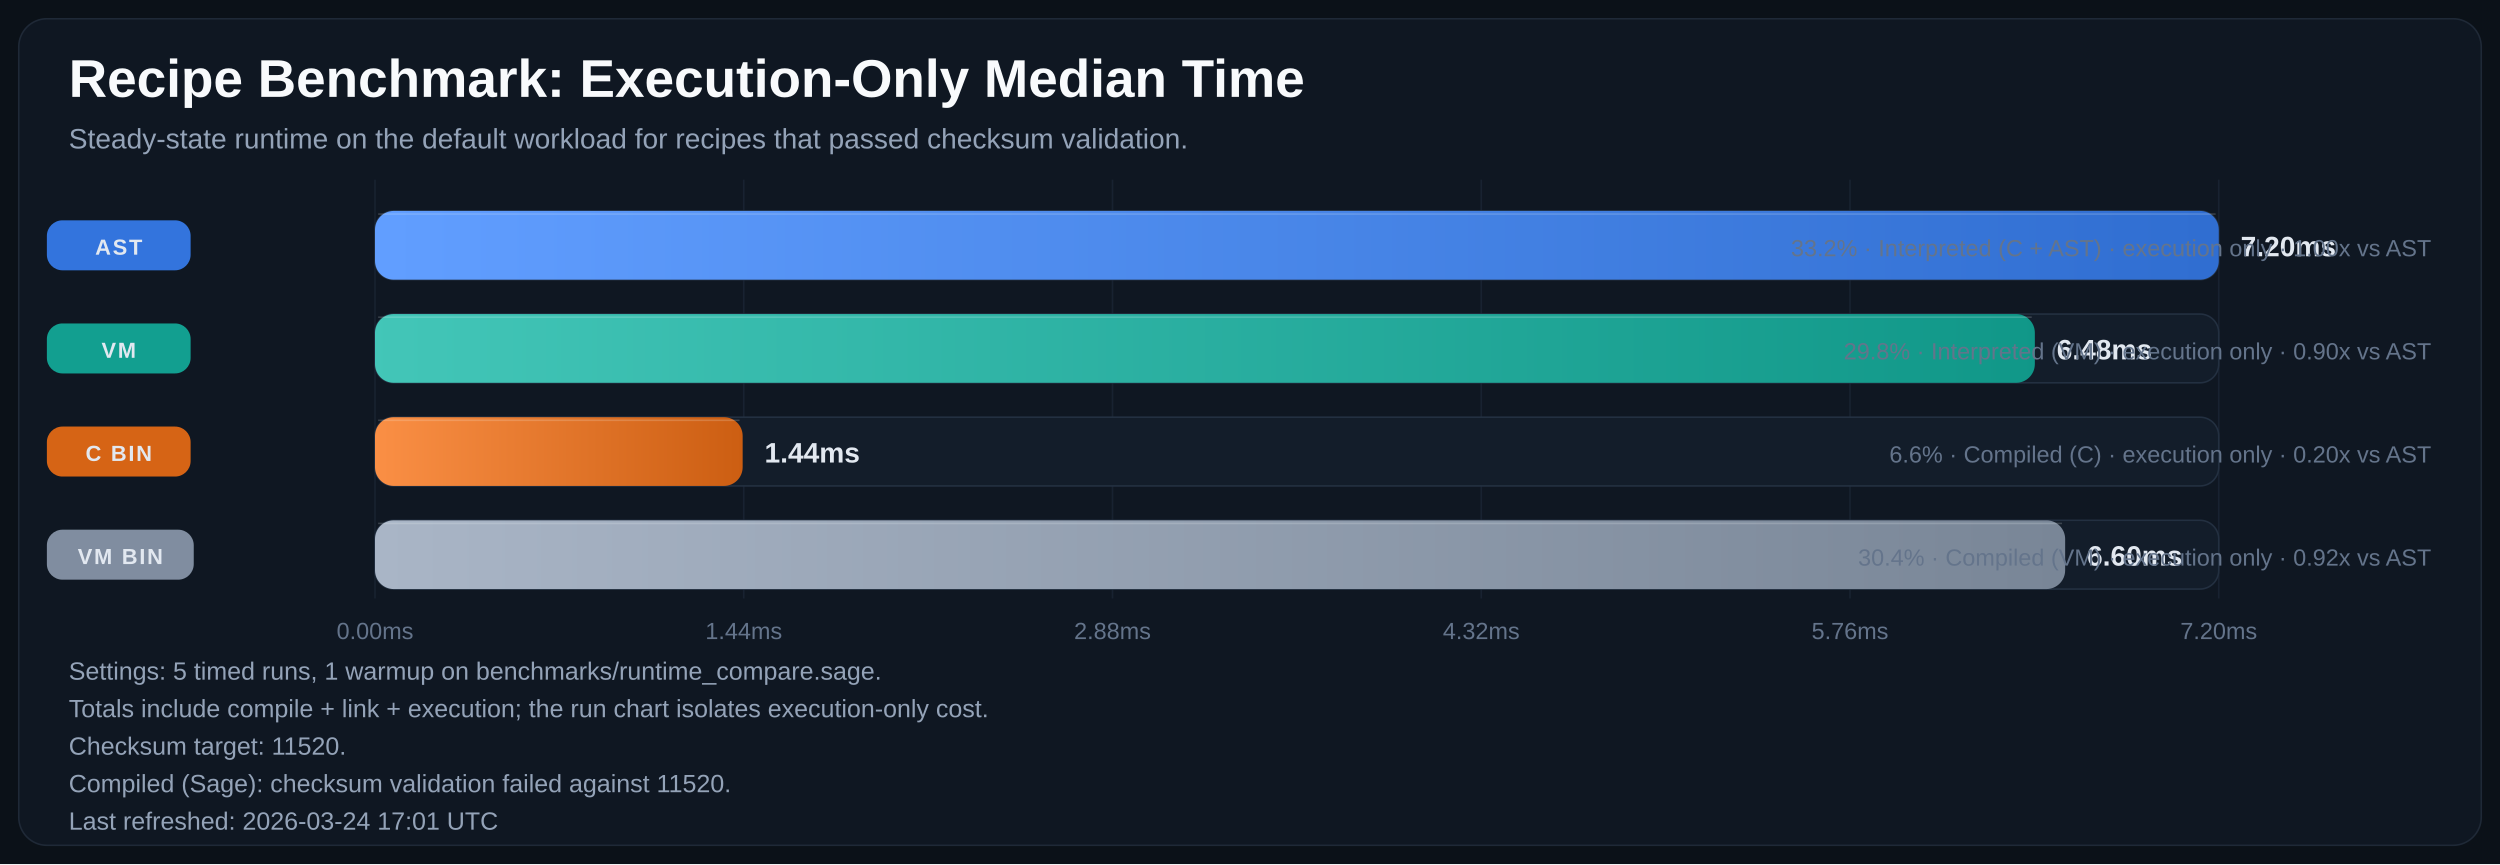
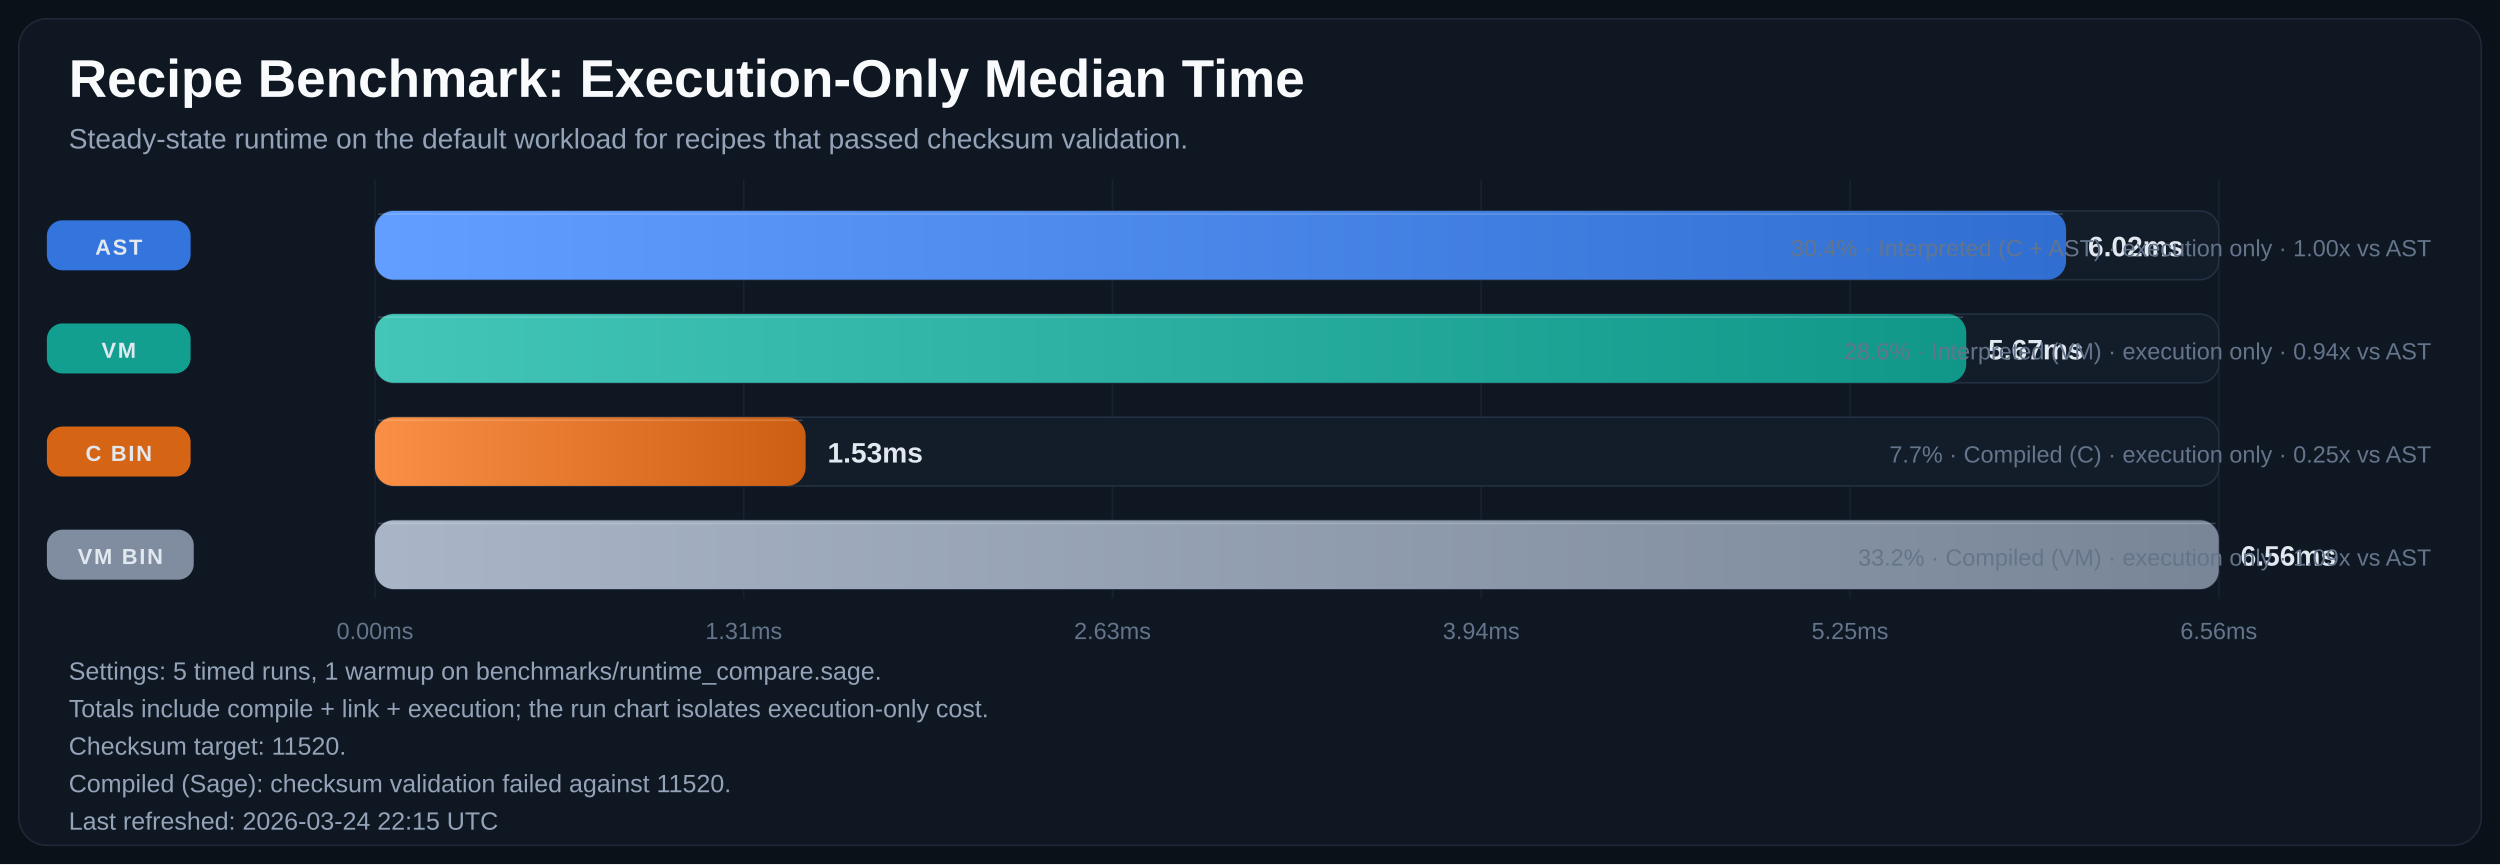
<svg xmlns="http://www.w3.org/2000/svg" width="1600" height="553" viewBox="0 0 1600 553" role="img" aria-labelledby="title desc">
  <defs>
    <linearGradient id="bar-gradient-0" x1="0%" y1="0%" x2="100%" y2="0%">
      <stop offset="0%" stop-color="#619EFF" />
      <stop offset="100%" stop-color="#306ED1" />
    </linearGradient>
    <linearGradient id="bar-gradient-1" x1="0%" y1="0%" x2="100%" y2="0%">
      <stop offset="0%" stop-color="#43C6B8" />
      <stop offset="100%" stop-color="#109788" />
    </linearGradient>
    <linearGradient id="bar-gradient-2" x1="0%" y1="0%" x2="100%" y2="0%">
      <stop offset="0%" stop-color="#FA8F45" />
      <stop offset="100%" stop-color="#CC5E12" />
    </linearGradient>
    <linearGradient id="bar-gradient-3" x1="0%" y1="0%" x2="100%" y2="0%">
      <stop offset="0%" stop-color="#A9B5C6" />
      <stop offset="100%" stop-color="#798697" />
    </linearGradient>
  </defs>
  <rect width="100%" height="100%" fill="#0B1118" />
  <rect x="12" y="12" width="1576" height="529" rx="18" fill="#0F1722" stroke="#1F2937" />
  <text x="44" y="62" fill="#F8FAFC" font-size="34" font-family="Segoe UI, Arial, sans-serif" font-weight="700">Recipe Benchmark: Execution-Only Median Time</text>
  <text x="44" y="95" fill="#94A3B8" font-size="18" font-family="Segoe UI, Arial, sans-serif">Steady-state runtime on the default workload for recipes that passed checksum validation.</text>
  <line x1="240.0" y1="115" x2="240.0" y2="383" stroke="#182231" stroke-width="1" />
  <text x="240.0" y="409" text-anchor="middle" fill="#64748B" font-size="15" font-family="Segoe UI, Arial, sans-serif">0.00ms</text>
  <line x1="476.0" y1="115" x2="476.0" y2="383" stroke="#182231" stroke-width="1" />
-   <text x="476.0" y="409" text-anchor="middle" fill="#64748B" font-size="15" font-family="Segoe UI, Arial, sans-serif">1.44ms</text>
+   <text x="476.0" y="409" text-anchor="middle" fill="#64748B" font-size="15" font-family="Segoe UI, Arial, sans-serif">1.31ms</text>
  <line x1="712.0" y1="115" x2="712.0" y2="383" stroke="#182231" stroke-width="1" />
-   <text x="712.0" y="409" text-anchor="middle" fill="#64748B" font-size="15" font-family="Segoe UI, Arial, sans-serif">2.88ms</text>
+   <text x="712.0" y="409" text-anchor="middle" fill="#64748B" font-size="15" font-family="Segoe UI, Arial, sans-serif">2.63ms</text>
  <line x1="948.0" y1="115" x2="948.0" y2="383" stroke="#182231" stroke-width="1" />
-   <text x="948.0" y="409" text-anchor="middle" fill="#64748B" font-size="15" font-family="Segoe UI, Arial, sans-serif">4.32ms</text>
+   <text x="948.0" y="409" text-anchor="middle" fill="#64748B" font-size="15" font-family="Segoe UI, Arial, sans-serif">3.94ms</text>
  <line x1="1184.0" y1="115" x2="1184.0" y2="383" stroke="#182231" stroke-width="1" />
-   <text x="1184.0" y="409" text-anchor="middle" fill="#64748B" font-size="15" font-family="Segoe UI, Arial, sans-serif">5.76ms</text>
+   <text x="1184.0" y="409" text-anchor="middle" fill="#64748B" font-size="15" font-family="Segoe UI, Arial, sans-serif">5.25ms</text>
  <line x1="1420.0" y1="115" x2="1420.0" y2="383" stroke="#182231" stroke-width="1" />
-   <text x="1420.0" y="409" text-anchor="middle" fill="#64748B" font-size="15" font-family="Segoe UI, Arial, sans-serif">7.20ms</text>
+   <text x="1420.0" y="409" text-anchor="middle" fill="#64748B" font-size="15" font-family="Segoe UI, Arial, sans-serif">6.56ms</text>
  <rect x="30" y="141.0" width="92" height="32" rx="10" fill="#3479E6" opacity="0.95" />
  <text x="76.0" y="163.0" text-anchor="middle" fill="#E2E8F0" font-size="14" font-family="Segoe UI, Arial, sans-serif" font-weight="700" letter-spacing="1.1">AST</text>
  <rect x="240" y="135" width="1180" height="44" rx="12" fill="#131D2A" stroke="#233041" />
-   <rect x="240" y="135" width="1180.0" height="44" rx="12" fill="url(#bar-gradient-0)" />
-   <line x1="242.0" y1="137.0" x2="1418.0" y2="137.0" stroke="#F8FAFC" stroke-opacity="0.18" />
-   <text x="1434.0" y="164.0" fill="#E2E8F0" font-size="18" font-family="Segoe UI, Arial, sans-serif" font-weight="700">7.20ms</text>
-   <text x="1556" y="164.0" text-anchor="end" fill="#64748B" font-size="15" font-family="Segoe UI, Arial, sans-serif">33.2% · Interpreted (C + AST) · execution only · 1.00x vs AST</text>
+   <rect x="240" y="135" width="1082.3" height="44" rx="12" fill="url(#bar-gradient-0)" />
+   <line x1="242.0" y1="137.0" x2="1320.3" y2="137.0" stroke="#F8FAFC" stroke-opacity="0.18" />
+   <text x="1336.3" y="164.0" fill="#E2E8F0" font-size="18" font-family="Segoe UI, Arial, sans-serif" font-weight="700">6.02ms</text>
+   <text x="1556" y="164.0" text-anchor="end" fill="#64748B" font-size="15" font-family="Segoe UI, Arial, sans-serif">30.4% · Interpreted (C + AST) · execution only · 1.00x vs AST</text>
  <rect x="30" y="207.0" width="92" height="32" rx="10" fill="#12A695" opacity="0.95" />
  <text x="76.0" y="229.0" text-anchor="middle" fill="#E2E8F0" font-size="14" font-family="Segoe UI, Arial, sans-serif" font-weight="700" letter-spacing="1.1">VM</text>
  <rect x="240" y="201" width="1180" height="44" rx="12" fill="#131D2A" stroke="#233041" />
-   <rect x="240" y="201" width="1062.3" height="44" rx="12" fill="url(#bar-gradient-1)" />
-   <line x1="242.0" y1="203.0" x2="1300.3" y2="203.0" stroke="#F8FAFC" stroke-opacity="0.18" />
-   <text x="1316.3" y="230.0" fill="#E2E8F0" font-size="18" font-family="Segoe UI, Arial, sans-serif" font-weight="700">6.48ms</text>
-   <text x="1556" y="230.0" text-anchor="end" fill="#64748B" font-size="15" font-family="Segoe UI, Arial, sans-serif">29.8% · Interpreted (VM) · execution only · 0.90x vs AST</text>
+   <rect x="240" y="201" width="1018.4" height="44" rx="12" fill="url(#bar-gradient-1)" />
+   <line x1="242.0" y1="203.0" x2="1256.4" y2="203.0" stroke="#F8FAFC" stroke-opacity="0.18" />
+   <text x="1272.4" y="230.0" fill="#E2E8F0" font-size="18" font-family="Segoe UI, Arial, sans-serif" font-weight="700">5.67ms</text>
+   <text x="1556" y="230.0" text-anchor="end" fill="#64748B" font-size="15" font-family="Segoe UI, Arial, sans-serif">28.6% · Interpreted (VM) · execution only · 0.94x vs AST</text>
  <rect x="30" y="273.0" width="92" height="32" rx="10" fill="#E06814" opacity="0.95" />
  <text x="76.0" y="295.0" text-anchor="middle" fill="#E2E8F0" font-size="14" font-family="Segoe UI, Arial, sans-serif" font-weight="700" letter-spacing="1.1">C BIN</text>
  <rect x="240" y="267" width="1180" height="44" rx="12" fill="#131D2A" stroke="#233041" />
-   <rect x="240" y="267" width="235.3" height="44" rx="12" fill="url(#bar-gradient-2)" />
-   <line x1="242.0" y1="269.0" x2="473.3" y2="269.0" stroke="#F8FAFC" stroke-opacity="0.18" />
-   <text x="489.3" y="296.0" fill="#E2E8F0" font-size="18" font-family="Segoe UI, Arial, sans-serif" font-weight="700">1.44ms</text>
-   <text x="1556" y="296.0" text-anchor="end" fill="#64748B" font-size="15" font-family="Segoe UI, Arial, sans-serif">6.6% · Compiled (C) · execution only · 0.20x vs AST</text>
+   <rect x="240" y="267" width="275.6" height="44" rx="12" fill="url(#bar-gradient-2)" />
+   <line x1="242.0" y1="269.0" x2="513.6" y2="269.0" stroke="#F8FAFC" stroke-opacity="0.18" />
+   <text x="529.6" y="296.0" fill="#E2E8F0" font-size="18" font-family="Segoe UI, Arial, sans-serif" font-weight="700">1.53ms</text>
+   <text x="1556" y="296.0" text-anchor="end" fill="#64748B" font-size="15" font-family="Segoe UI, Arial, sans-serif">7.7% · Compiled (C) · execution only · 0.25x vs AST</text>
  <rect x="30" y="339.0" width="94" height="32" rx="10" fill="#8593A6" opacity="0.95" />
  <text x="77.0" y="361.0" text-anchor="middle" fill="#E2E8F0" font-size="14" font-family="Segoe UI, Arial, sans-serif" font-weight="700" letter-spacing="1.1">VM BIN</text>
  <rect x="240" y="333" width="1180" height="44" rx="12" fill="#131D2A" stroke="#233041" />
-   <rect x="240" y="333" width="1081.7" height="44" rx="12" fill="url(#bar-gradient-3)" />
-   <line x1="242.0" y1="335.0" x2="1319.7" y2="335.0" stroke="#F8FAFC" stroke-opacity="0.18" />
-   <text x="1335.7" y="362.0" fill="#E2E8F0" font-size="18" font-family="Segoe UI, Arial, sans-serif" font-weight="700">6.60ms</text>
-   <text x="1556" y="362.0" text-anchor="end" fill="#64748B" font-size="15" font-family="Segoe UI, Arial, sans-serif">30.4% · Compiled (VM) · execution only · 0.92x vs AST</text>
+   <rect x="240" y="333" width="1180.0" height="44" rx="12" fill="url(#bar-gradient-3)" />
+   <line x1="242.0" y1="335.0" x2="1418.0" y2="335.0" stroke="#F8FAFC" stroke-opacity="0.18" />
+   <text x="1434.0" y="362.0" fill="#E2E8F0" font-size="18" font-family="Segoe UI, Arial, sans-serif" font-weight="700">6.56ms</text>
+   <text x="1556" y="362.0" text-anchor="end" fill="#64748B" font-size="15" font-family="Segoe UI, Arial, sans-serif">33.2% · Compiled (VM) · execution only · 1.09x vs AST</text>
  <text x="44" y="435" fill="#94A3B8" font-size="16" font-family="Segoe UI, Arial, sans-serif">Settings: 5 timed runs, 1 warmup on benchmarks/runtime_compare.sage.</text>
  <text x="44" y="459" fill="#94A3B8" font-size="16" font-family="Segoe UI, Arial, sans-serif">Totals include compile + link + execution; the run chart isolates execution-only cost.</text>
  <text x="44" y="483" fill="#94A3B8" font-size="16" font-family="Segoe UI, Arial, sans-serif">Checksum target: 11520.</text>
  <text x="44" y="507" fill="#94A3B8" font-size="16" font-family="Segoe UI, Arial, sans-serif">Compiled (Sage): checksum validation failed against 11520.</text>
-   <text x="44" y="531" fill="#94A3B8" font-size="16" font-family="Segoe UI, Arial, sans-serif">Last refreshed: 2026-03-24 17:01 UTC</text>
+   <text x="44" y="531" fill="#94A3B8" font-size="16" font-family="Segoe UI, Arial, sans-serif">Last refreshed: 2026-03-24 22:15 UTC</text>
</svg>
